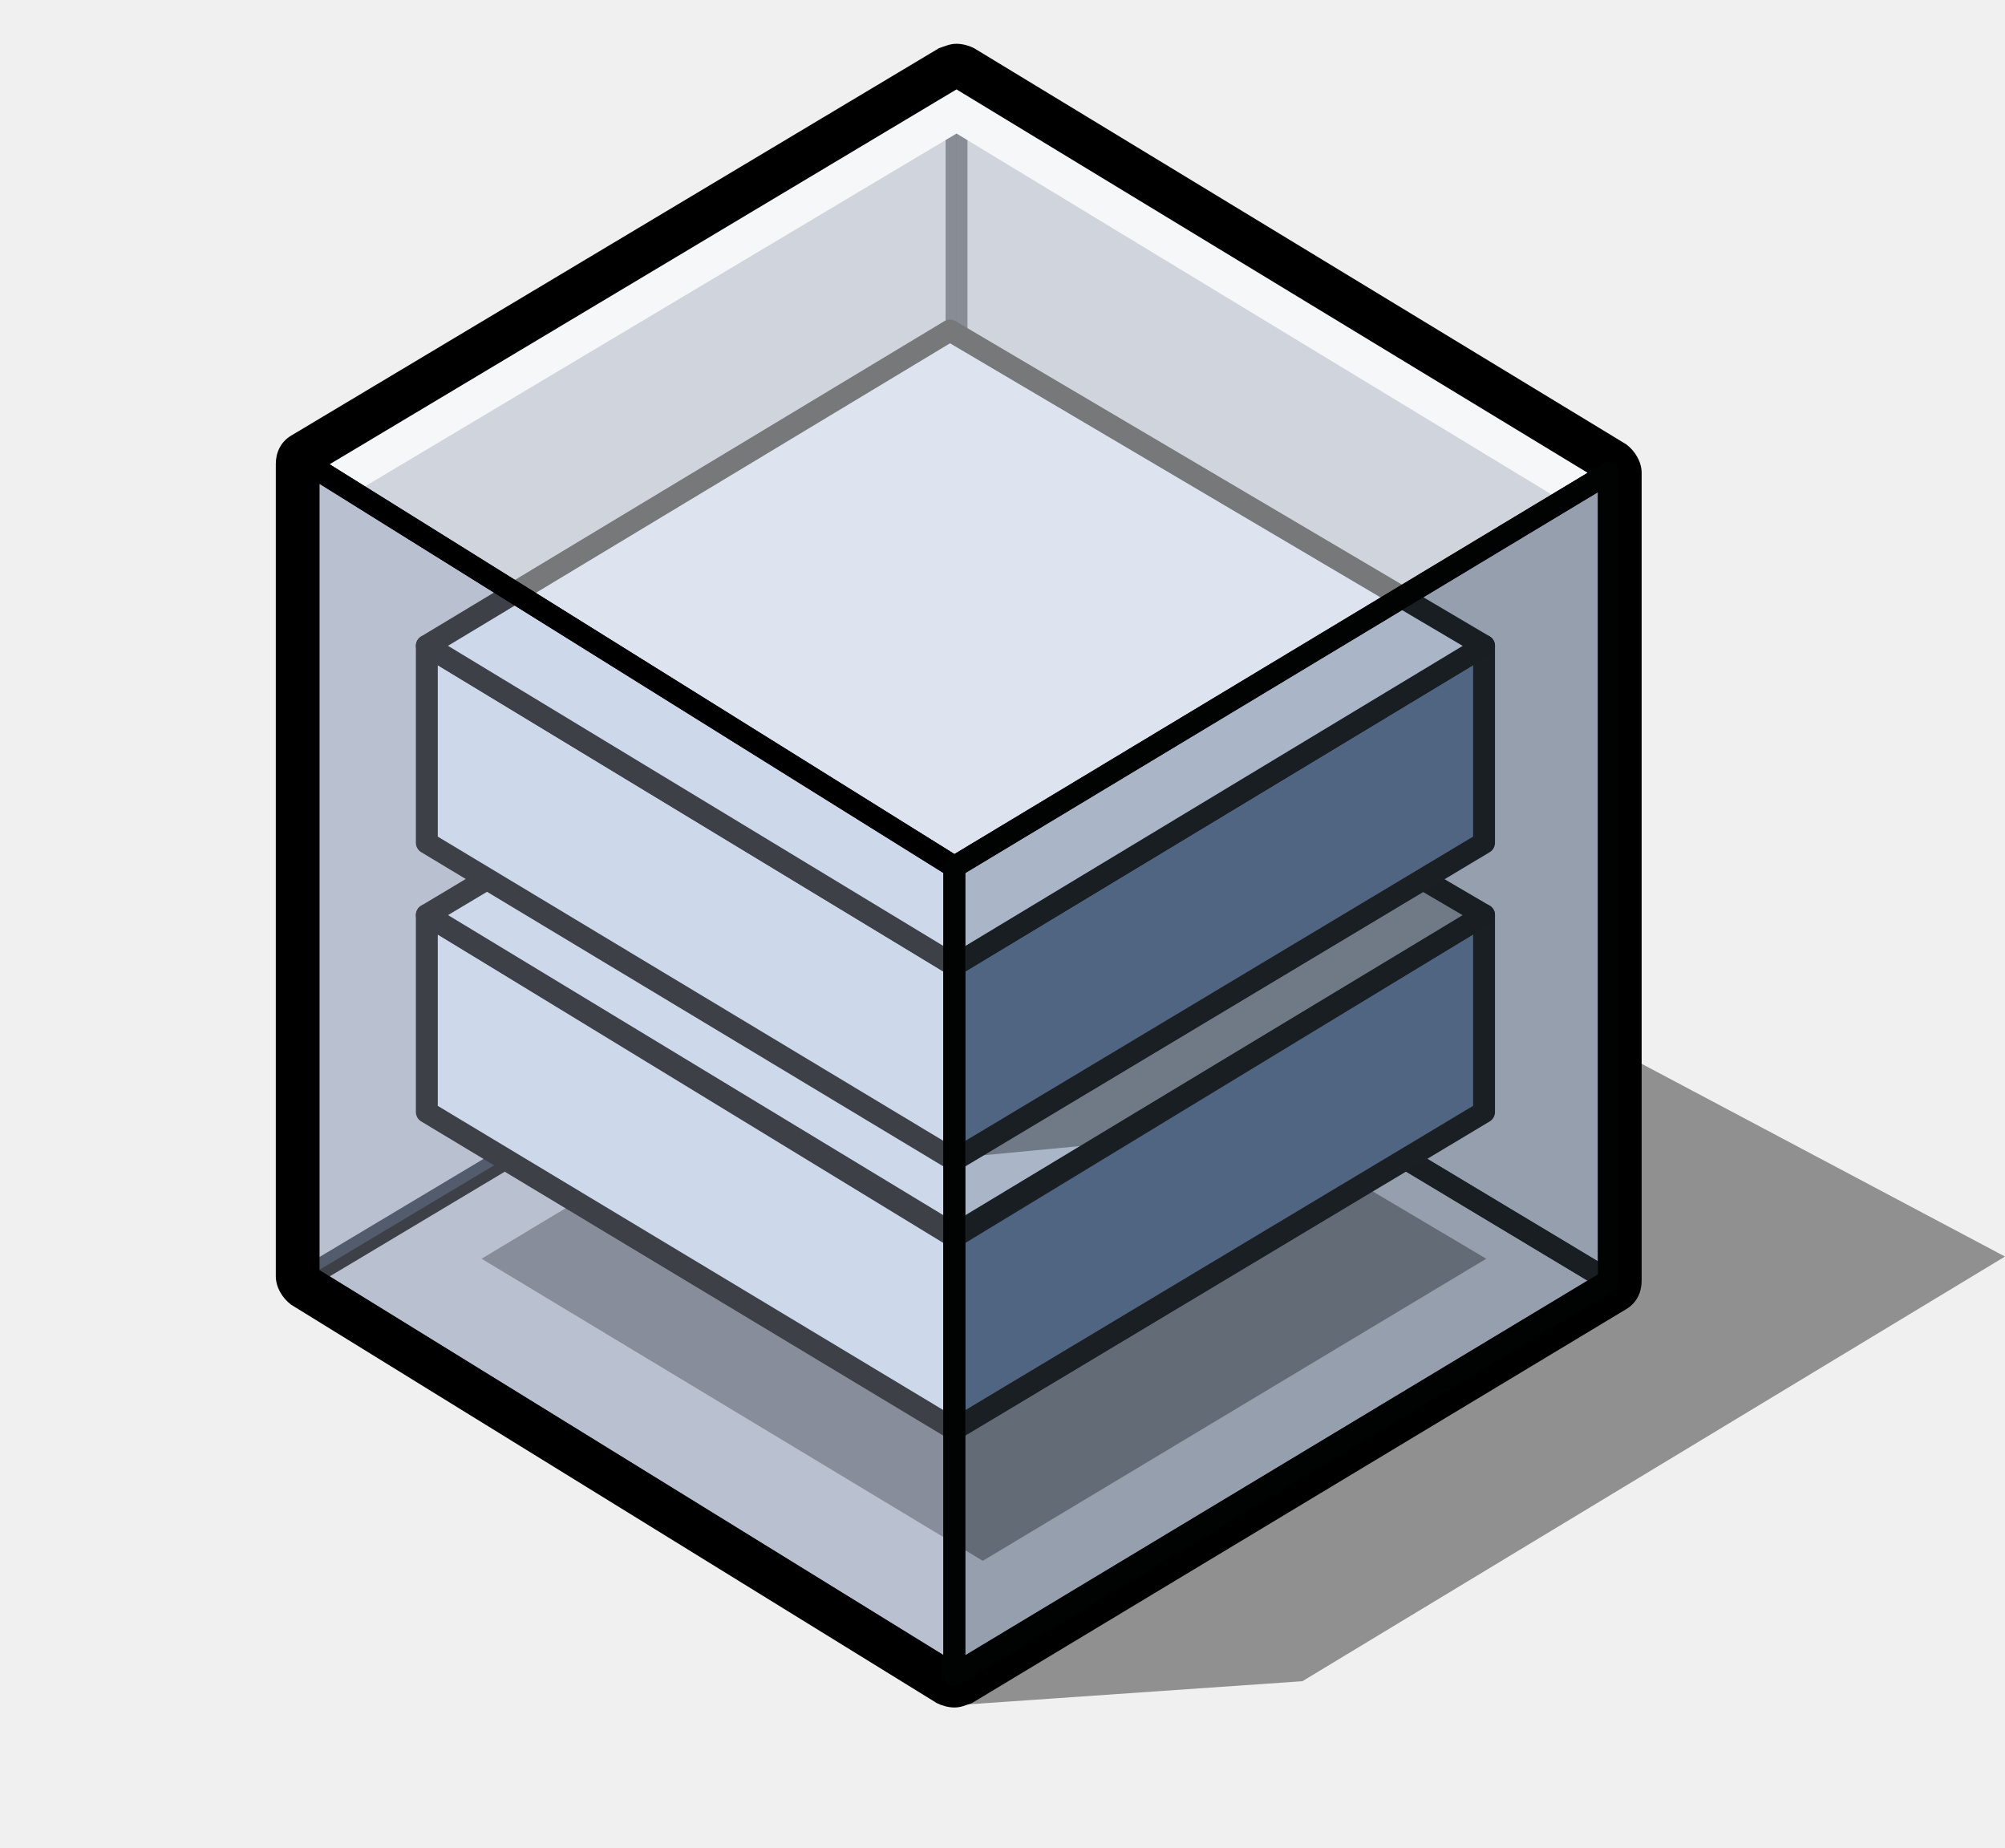
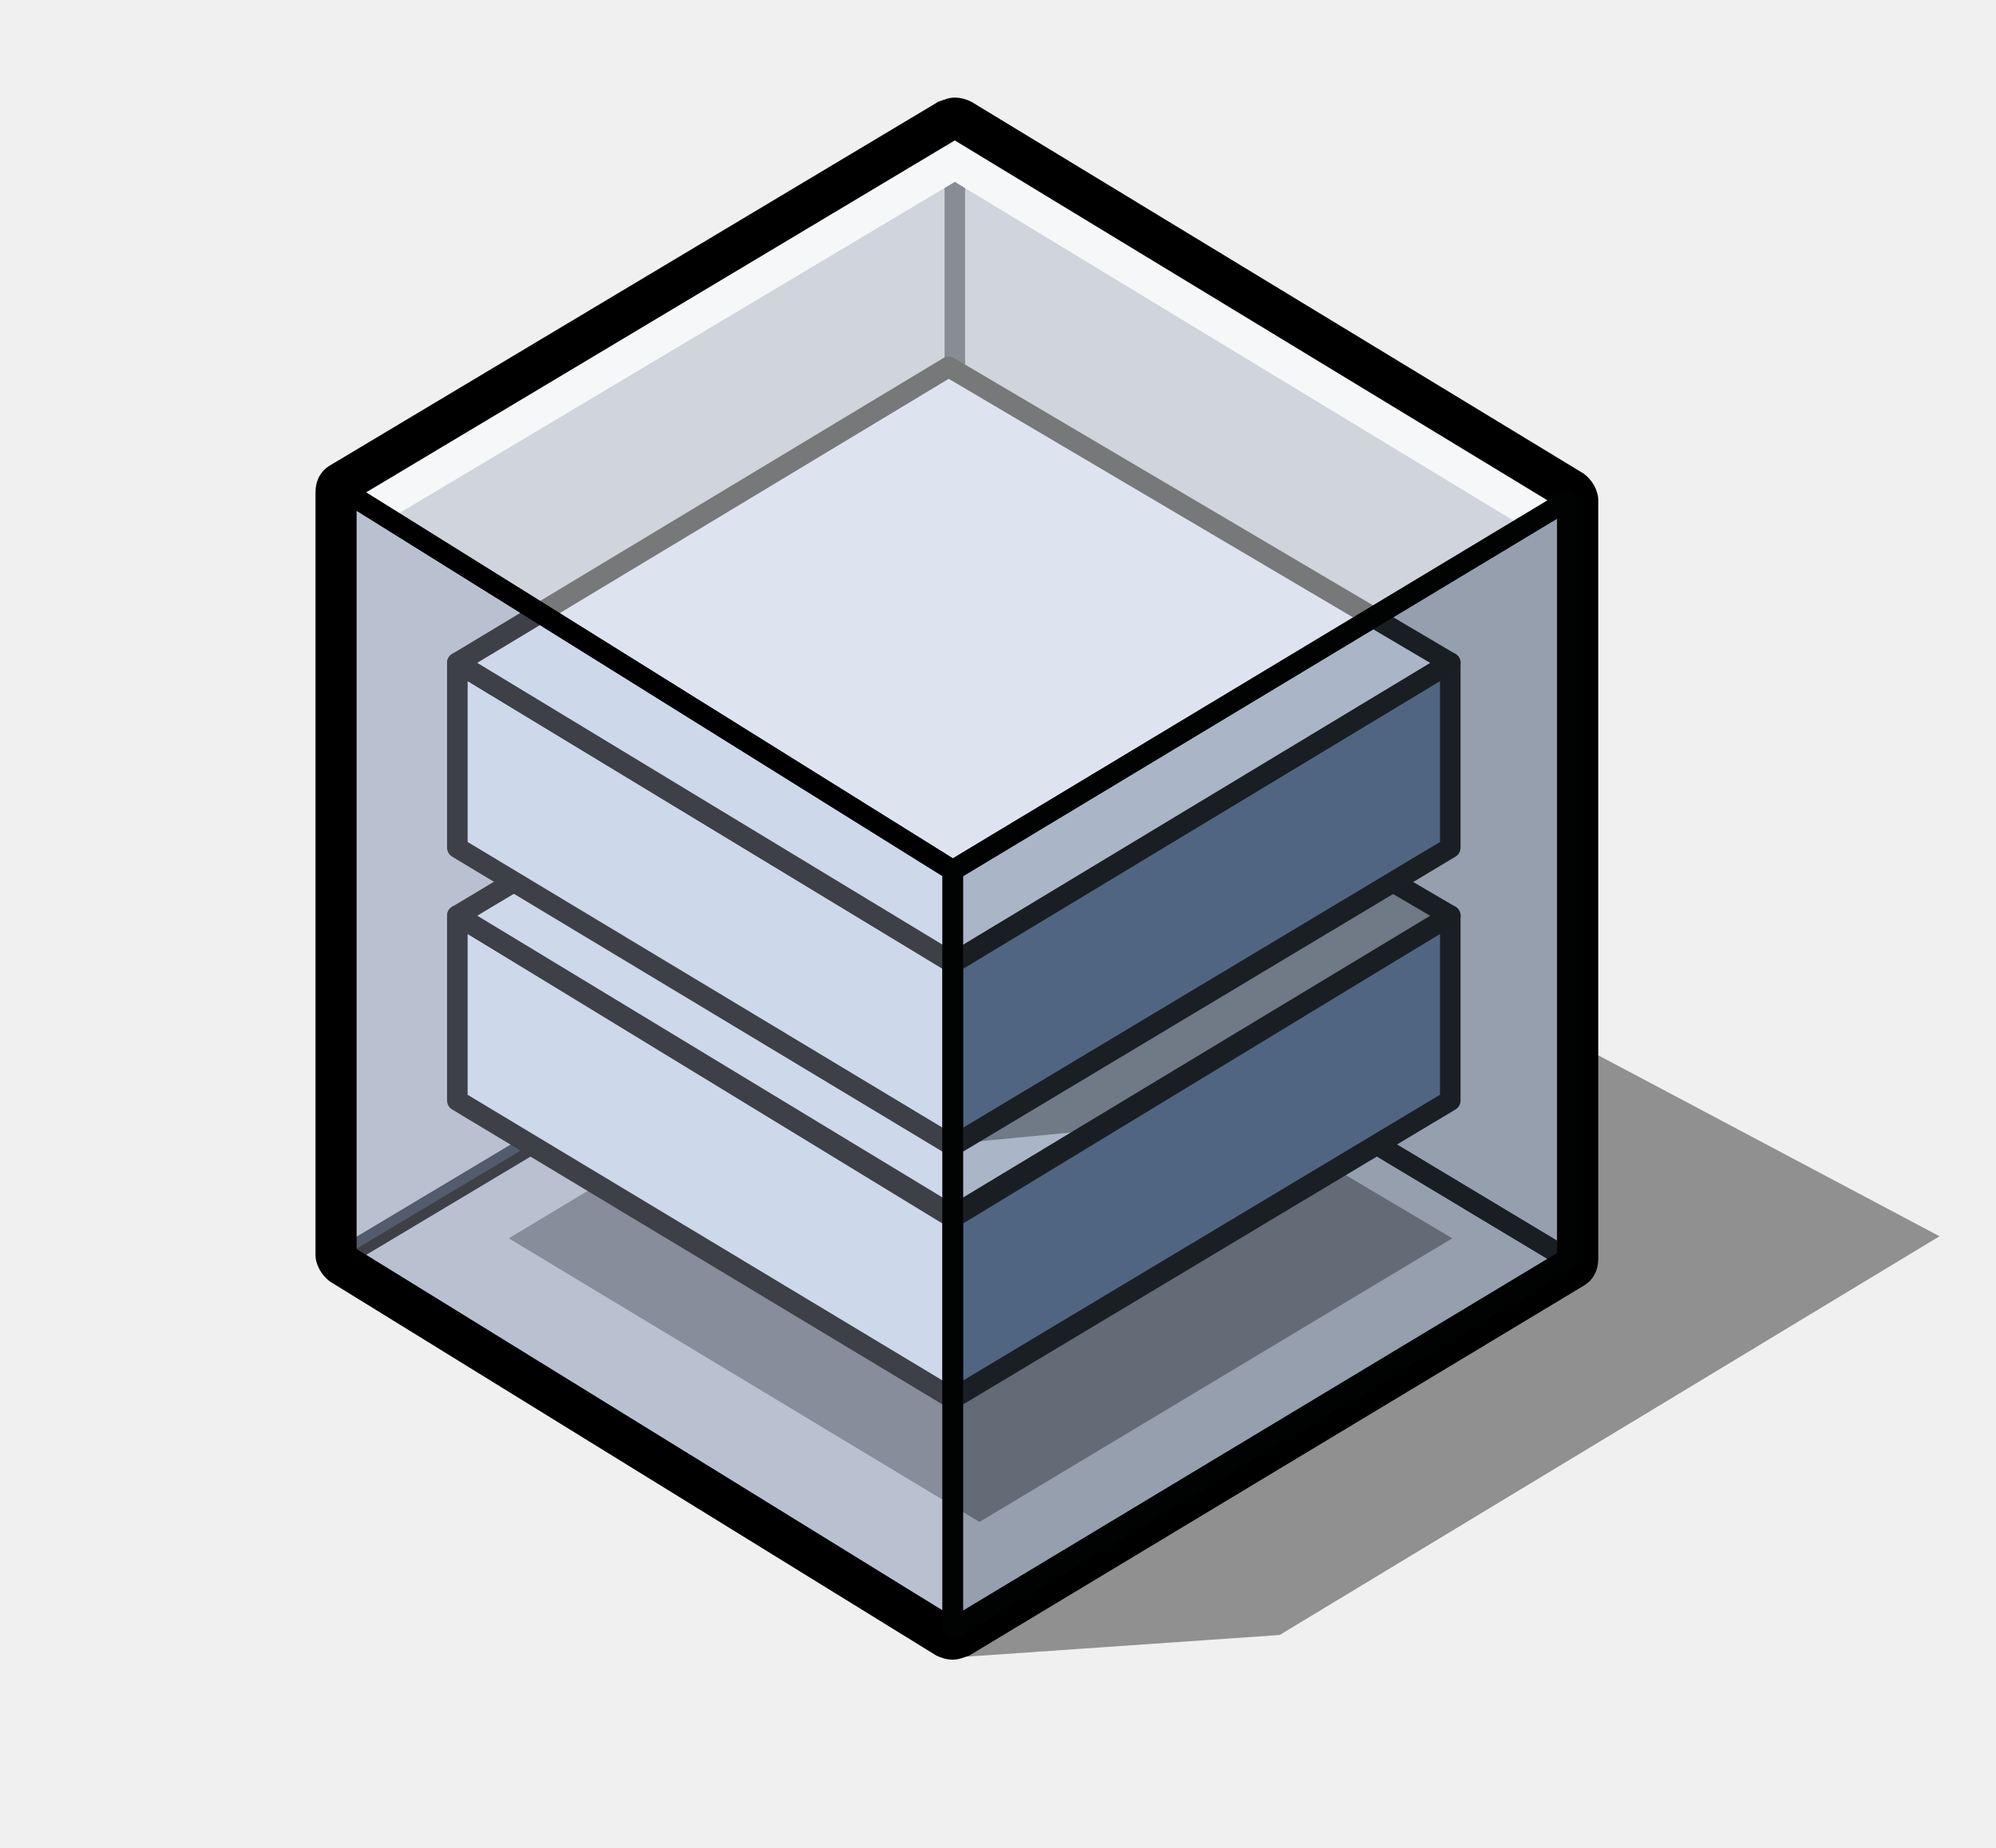
- <svg xmlns="http://www.w3.org/2000/svg" version="1.1" id="Layer_1" x="0px" y="0px" width="91.6" height="84.4" viewBox="0 0 91.6 84.4" enable-background="new 0 0 91.6 84.4" xml:space="preserve">
+ <svg xmlns="http://www.w3.org/2000/svg" version="1.1" id="Layer_1" x="0px" y="0px" width="97.096" height="89.896" viewBox="-2.748 -2.748 97.096 89.896" enable-background="new 0 0 91.6 84.4" xml:space="preserve">
  <g id="Layer_4">
    <g>
      <path d="M43.7,3.5l29.8,18.1v36.9l-29.9,18L14.1,58.3V21.2L43.7,3.5 M43.7,2c-0.3,0-0.5,0.1-0.8,0.2L13.3,19.9    c-0.5,0.3-0.7,0.8-0.7,1.3v37.1c0,0.5,0.3,1,0.7,1.3l29.5,18.2c0.2,0.1,0.5,0.2,0.8,0.2s0.5-0.1,0.8-0.2l29.9-18    c0.5-0.3,0.7-0.8,0.7-1.3V21.6c0-0.5-0.3-1-0.7-1.3L44.5,2.2C44.3,2.1,44,2,43.7,2L43.7,2z" />
    </g>
    <polygon opacity="0.4" fill="#4F6587" enable-background="new    " points="43.6,76.5 14.1,58.3 43.7,40.6 73.5,58.5  " />
    <polygon fill="none" stroke="#000000" stroke-linejoin="round" stroke-miterlimit="10" points="43.7,3.5 73.5,21.6 73.5,58.5    43.7,40.6  " />
    <polygon opacity="0.4" fill="#4F6587" enable-background="new    " points="43.7,3.5 73.5,21.6 73.5,58.5 43.7,40.6  " />
    <polygon fill="none" stroke="#000000" stroke-linejoin="round" stroke-miterlimit="10" points="43.6,76.5 14.1,58.3 43.7,40.6    73.5,58.5  " />
    <polygon opacity="0.4" fill="#4F6587" enable-background="new    " points="43.7,3.5 14.1,21.3 14.1,58.3 43.7,40.6  " />
    <polygon opacity="0.4" fill="#000000" enable-background="new    " points="44.9,71.3 22,57.5 44.8,43.8 67.9,57.5  " />
    <g>
      <polygon fill="#4F6587" stroke="#010202" stroke-linejoin="round" stroke-miterlimit="10" points="67.8,41.8 43.6,56.5 43.6,65.3     67.8,50.8   " />
      <polygon fill="#CED8EB" stroke="#000000" stroke-linejoin="round" stroke-miterlimit="10" points="19.5,41.8 43.6,56.5 43.6,65.3     19.5,50.8   " />
      <polygon fill="#CED8EB" points="43.6,56.4 19.5,41.8 43.4,27.5 67.8,41.8   " />
      <polygon fill="none" stroke="#000000" stroke-linejoin="round" stroke-miterlimit="10" points="43.6,56.4 19.5,41.8 43.4,27.5     67.8,41.8   " />
    </g>
    <g>
      <polygon fill="#4F6587" stroke="#010202" stroke-linejoin="round" stroke-miterlimit="10" points="67.8,29.5 43.6,44.1 43.6,53     67.8,38.5   " />
      <polygon fill="#CED8EB" stroke="#000000" stroke-linejoin="round" stroke-miterlimit="10" points="19.5,29.5 43.6,44.1 43.6,53     19.5,38.5   " />
      <polygon fill="#CED8EB" points="43.6,44.1 19.5,29.5 43.4,15.1 67.8,29.5   " />
      <polygon fill="none" stroke="#000000" stroke-linejoin="round" stroke-miterlimit="10" points="43.6,44.1 19.5,29.5 43.4,15.1     67.8,29.5   " />
    </g>
    <polygon opacity="0.3" fill="#CED8EB" enable-background="new    " points="14.1,21.2 43.6,39.6 43.6,76.5 14.1,58.3  " />
    <polygon fill="#FFFFFF" points="43.7,6.1 71.4,22.9 73.5,21.6 43.7,3.5 14.1,21.2 16.2,22.5  " />
    <polygon opacity="0.5" fill="#EDF0F4" enable-background="new    " points="43.6,39.6 14.1,21.2 43.7,3.5 73.5,21.6  " />
    <polygon fill="none" stroke="#000000" stroke-linejoin="round" stroke-miterlimit="10" points="43.6,39.6 14.1,21.2 43.7,3.5    73.5,21.6  " />
    <polyline opacity="0.4" fill="#000000" enable-background="new    " points="43.6,77.9 59.5,76.8 91.6,57.4 73.5,47.8 73.5,58.5  " />
    <polyline opacity="0.4" fill="#000000" enable-background="new    " points="43.6,52.9 49.9,52.3 67.6,41.6 65.1,40.1 43.6,52.9  " />
    <polygon fill="none" stroke="#000000" stroke-linejoin="round" stroke-miterlimit="10" points="14.1,21.2 43.6,39.6 43.6,76.5    14.1,58.3  " />
    <polygon opacity="0.3" fill="#556377" enable-background="new    " points="73.5,21.6 43.6,39.6 43.6,76.5 73.5,58.5  " />
    <polygon fill="none" stroke="#010202" stroke-linejoin="round" stroke-miterlimit="10" points="73.5,21.6 43.6,39.6 43.6,76.5    73.5,58.5  " />
  </g>
</svg>
